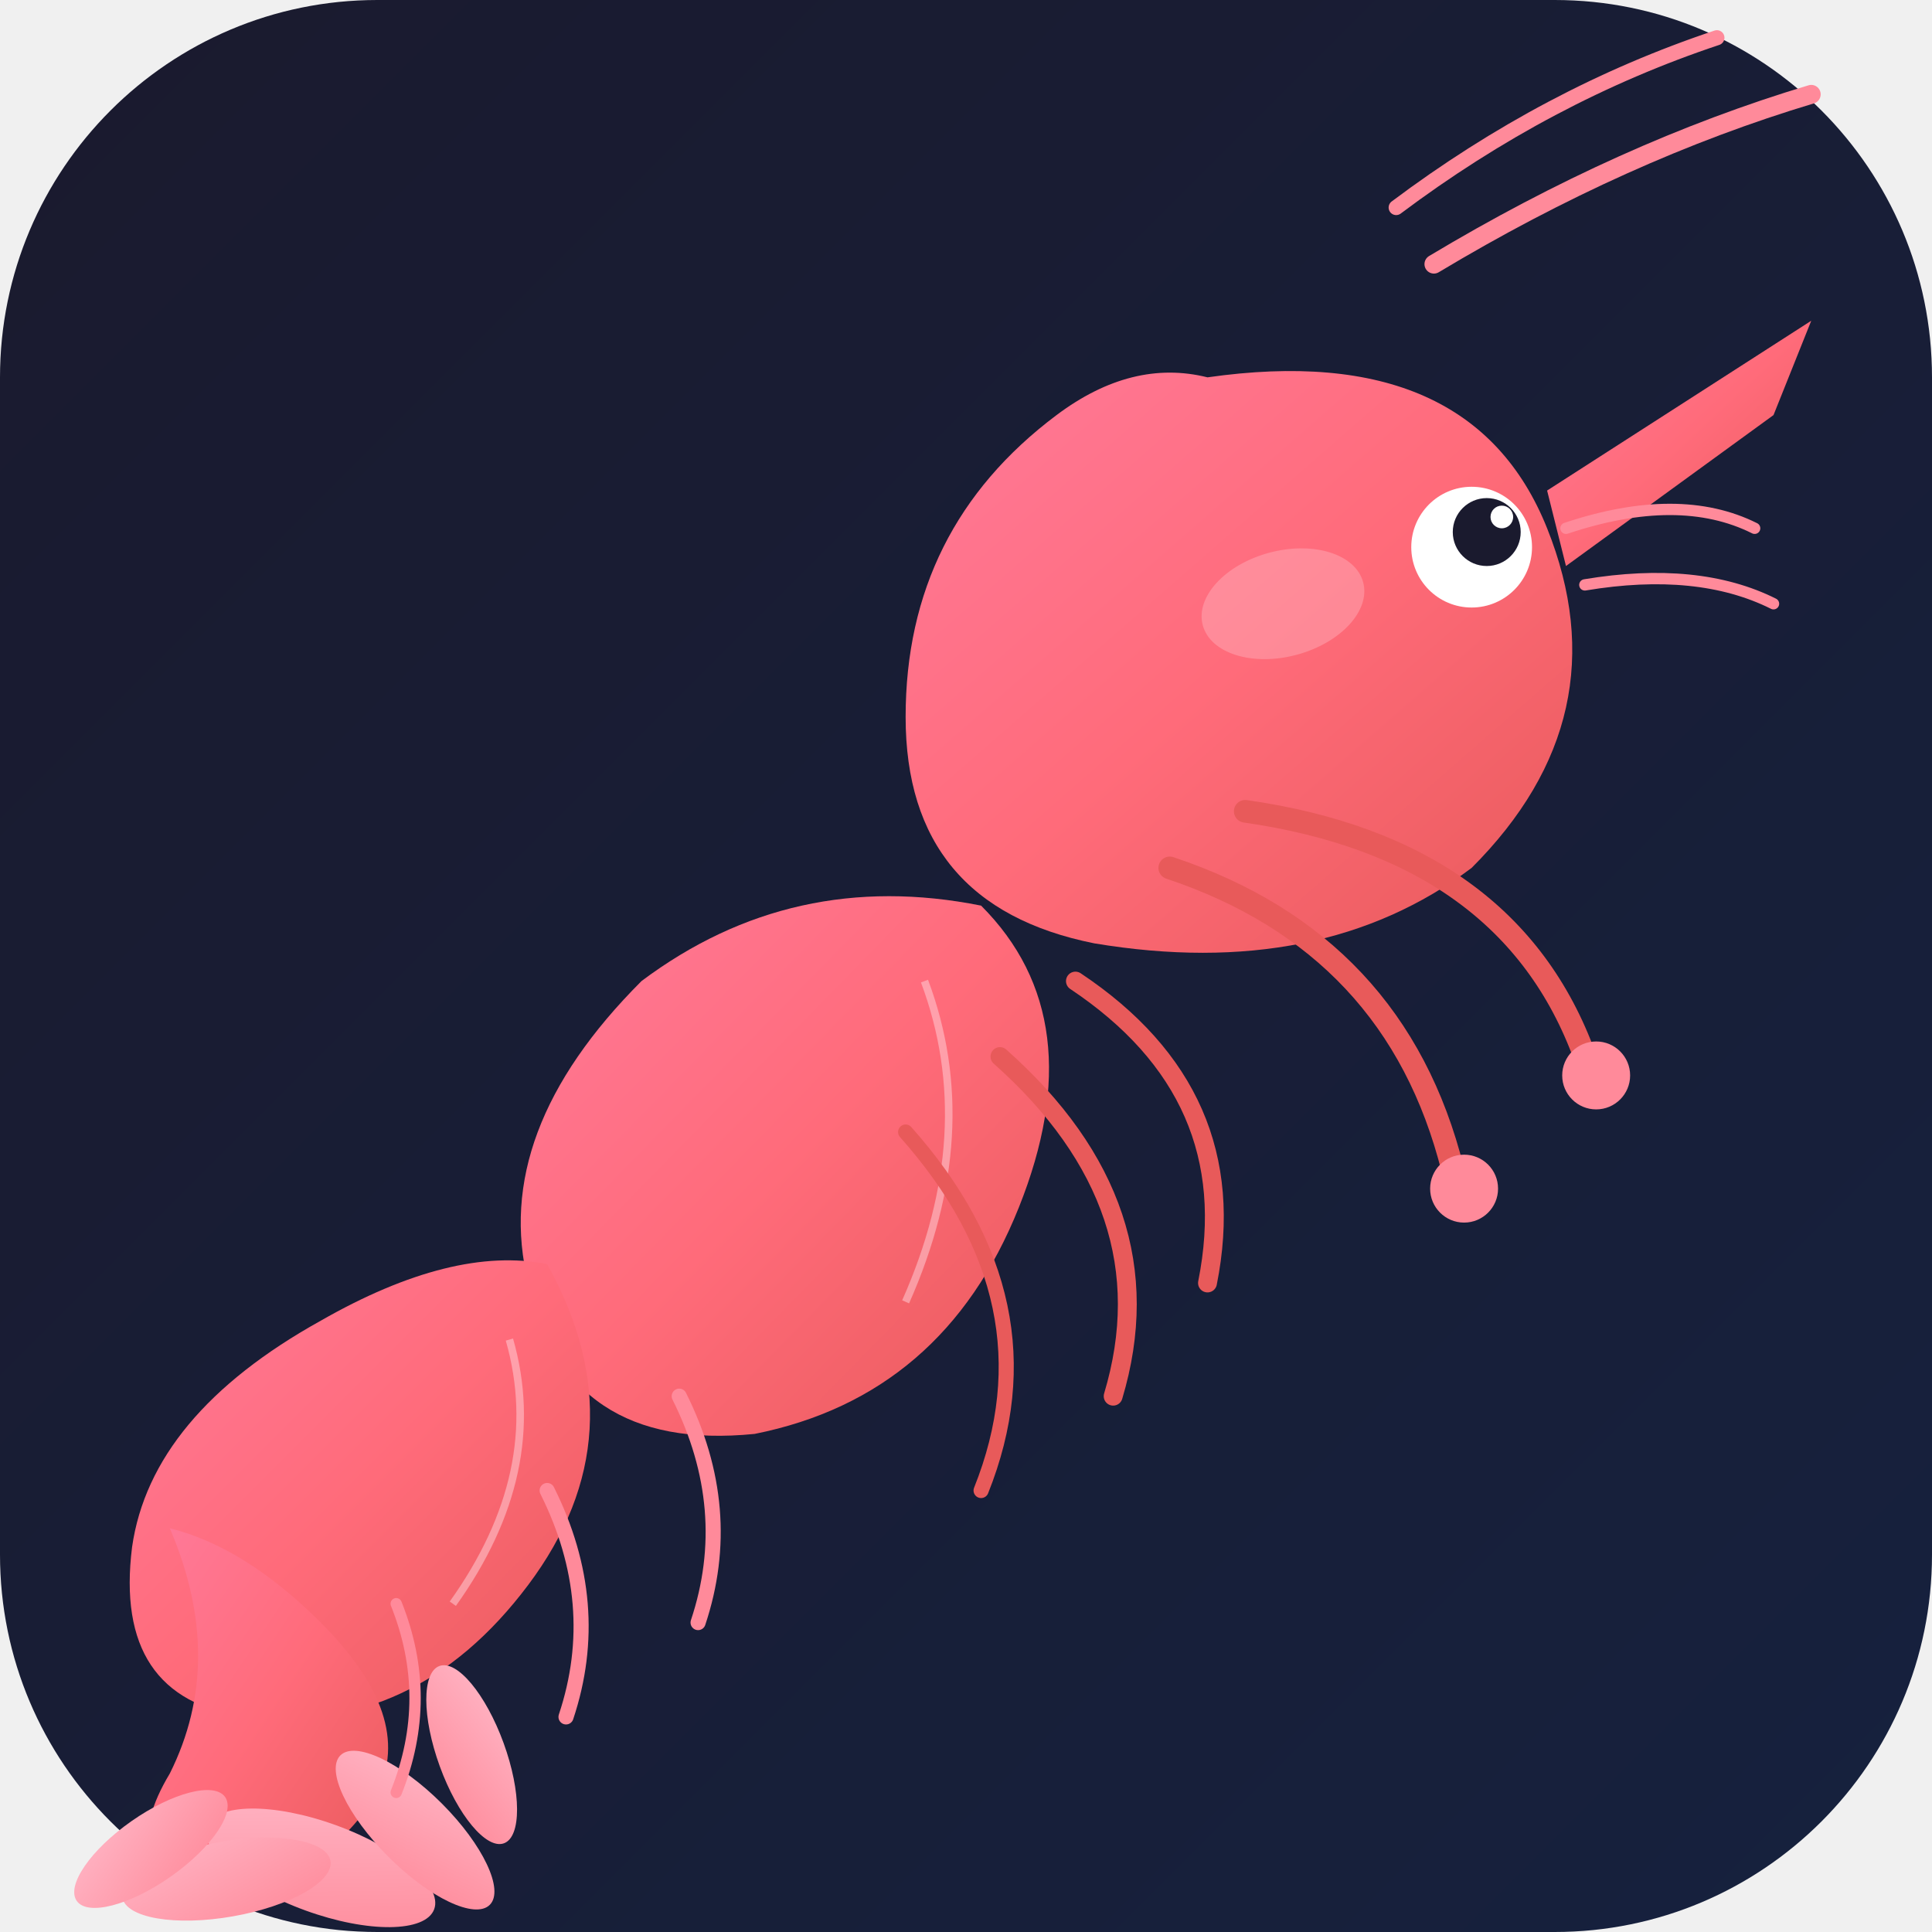
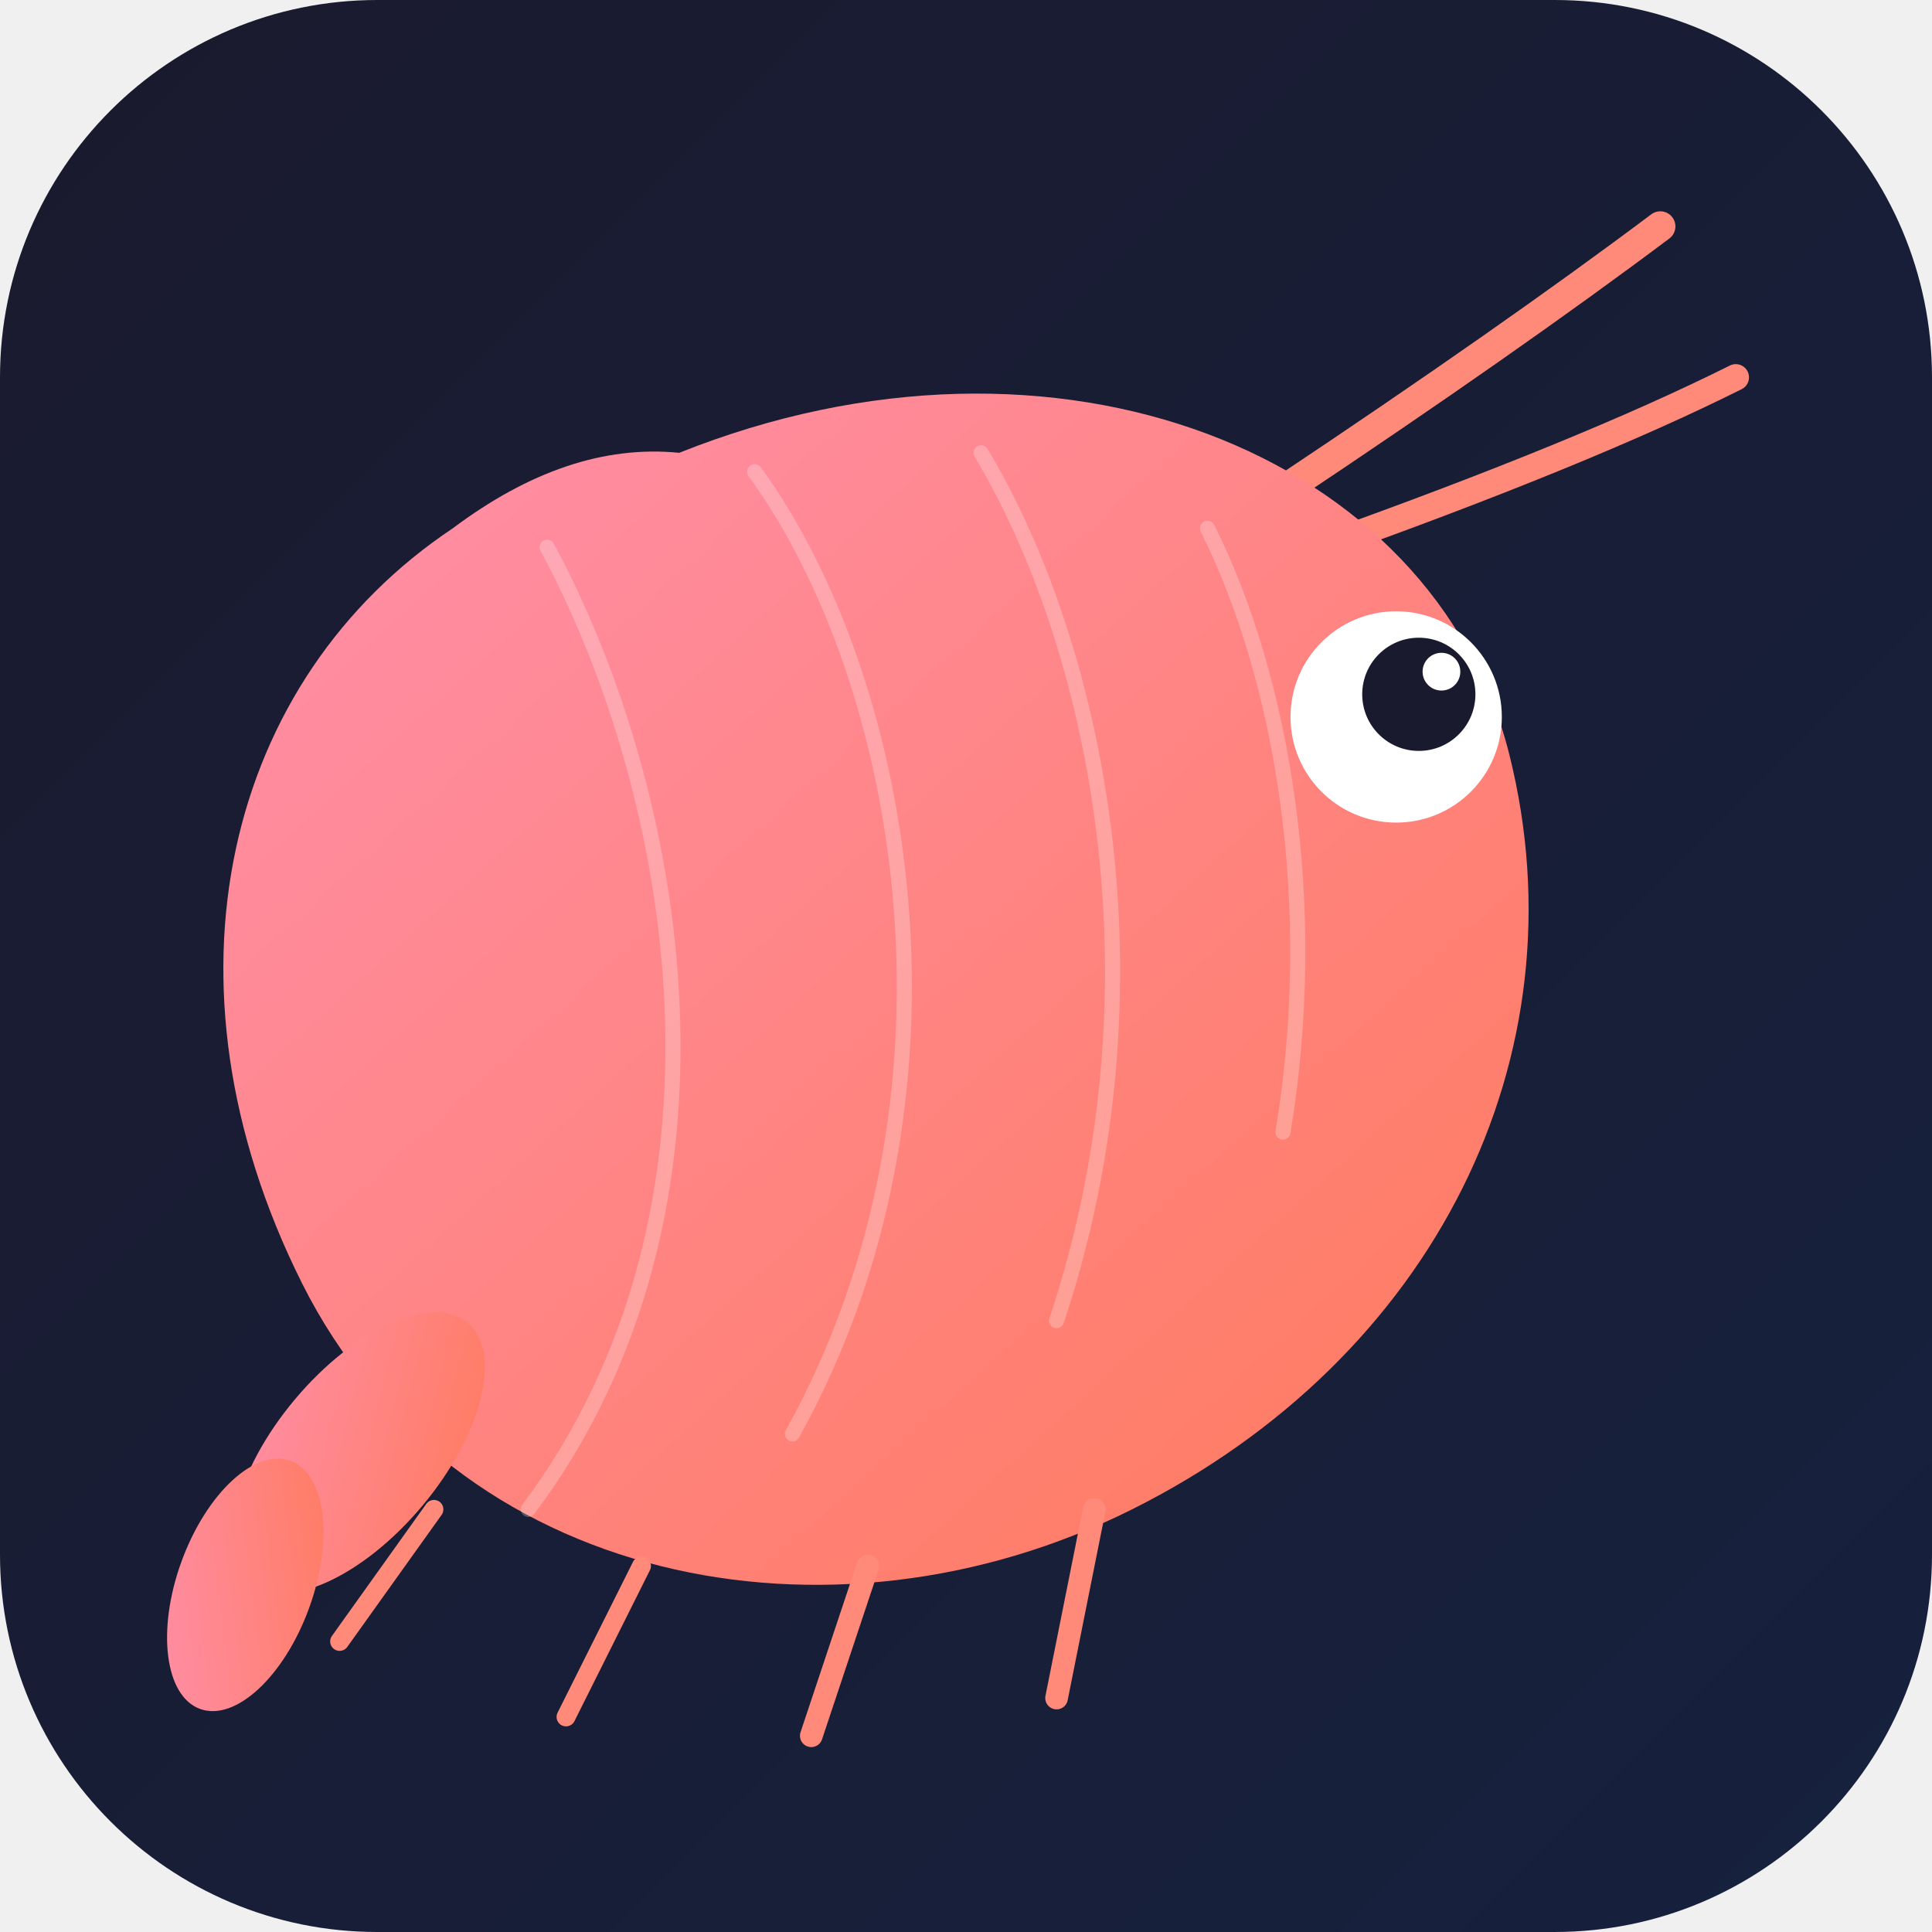
<svg xmlns="http://www.w3.org/2000/svg" viewBox="0 0 512 512" fill="none">
  <defs>
    <linearGradient id="shrimpGrad" x1="0%" y1="0%" x2="100%" y2="100%">
-       <stop offset="0%" style="stop-color:#FF7A9A" />
-       <stop offset="50%" style="stop-color:#FF6B7A" />
-       <stop offset="100%" style="stop-color:#E85A5A" />
-     </linearGradient>
-     <linearGradient id="shrimpLight" x1="0%" y1="0%" x2="100%" y2="100%">
-       <stop offset="0%" style="stop-color:#FFB5C5" />
-       <stop offset="100%" style="stop-color:#FF8A9A" />
+       <stop offset="0%" style="stop-color:#FF8FAB" />
+       <stop offset="100%" style="stop-color:#FF7A5C" />
    </linearGradient>
    <linearGradient id="bgGrad" x1="0%" y1="0%" x2="100%" y2="100%">
      <stop offset="0%" style="stop-color:#1a1a2e" />
      <stop offset="100%" style="stop-color:#16213e" />
    </linearGradient>
  </defs>
  <rect width="512" height="512" rx="100" fill="url(#bgGrad)" />
-   <path d="M380 70 Q430 40, 480 25" stroke="#FF8A9A" stroke-width="5" stroke-linecap="round" fill="none" />
-   <path d="M370 55 Q410 25, 455 10" stroke="#FF8A9A" stroke-width="4" stroke-linecap="round" fill="none" />
-   <path d="M320 100             Q390 90, 410 140            Q430 190, 390 230            Q350 260, 290 250            Q240 240, 240 190            Q240 140, 280 110            Q300 95, 320 100Z" fill="url(#shrimpGrad)" />
-   <path d="M410 130 L480 85 L470 110 L415 150 Z" fill="url(#shrimpGrad)" />
-   <circle cx="390" cy="145" r="16" fill="#fff" />
-   <circle cx="394" cy="141" r="9" fill="#1a1a2e" />
-   <circle cx="398" cy="137" r="3" fill="#fff" />
-   <path d="M260 240             Q290 270, 270 320            Q250 370, 200 380            Q150 385, 140 340            Q130 300, 170 260            Q210 230, 260 240Z" fill="url(#shrimpGrad)" />
-   <path d="M245 260 Q260 300, 240 345" stroke="#FFD5DD" stroke-width="2" opacity="0.5" fill="none" />
-   <path d="M145 335            Q170 380, 140 420            Q110 460, 65 455            Q30 450, 35 410            Q40 375, 85 350            Q120 330, 145 335Z" fill="url(#shrimpGrad)" />
-   <path d="M135 355 Q145 390, 120 425" stroke="#FFD5DD" stroke-width="2" opacity="0.5" fill="none" />
-   <path d="M45 405            Q60 440, 45 470            Q30 495, 55 500            Q85 500, 100 475            Q110 455, 85 430            Q65 410, 45 405Z" fill="url(#shrimpGrad)" />
-   <ellipse cx="85" cy="495" rx="32" ry="12" fill="url(#shrimpLight)" transform="rotate(20 85 495)" />
-   <ellipse cx="110" cy="485" rx="28" ry="10" fill="url(#shrimpLight)" transform="rotate(45 110 485)" />
-   <ellipse cx="125" cy="465" rx="25" ry="9" fill="url(#shrimpLight)" transform="rotate(70 125 465)" />
-   <ellipse cx="60" cy="498" rx="28" ry="10" fill="url(#shrimpLight)" transform="rotate(-10 60 498)" />
-   <ellipse cx="40" cy="490" rx="24" ry="9" fill="url(#shrimpLight)" transform="rotate(-35 40 490)" />
-   <path d="M180 370 Q195 400, 185 430" stroke="#FF8A9A" stroke-width="4" stroke-linecap="round" fill="none" />
-   <path d="M145 395 Q160 425, 150 455" stroke="#FF8A9A" stroke-width="4" stroke-linecap="round" fill="none" />
-   <path d="M105 425 Q115 450, 105 475" stroke="#FF8A9A" stroke-width="3" stroke-linecap="round" fill="none" />
-   <path d="M285 260 Q330 290, 320 340" stroke="#E85A5A" stroke-width="5" stroke-linecap="round" fill="none" />
-   <path d="M265 280 Q310 320, 295 370" stroke="#E85A5A" stroke-width="5" stroke-linecap="round" fill="none" />
-   <path d="M240 300 Q280 345, 260 395" stroke="#E85A5A" stroke-width="4" stroke-linecap="round" fill="none" />
-   <path d="M310 230 Q370 250, 385 310" stroke="#E85A5A" stroke-width="6" stroke-linecap="round" fill="none" />
-   <circle cx="388" cy="315" r="9" fill="#FF8A9A" />
-   <path d="M330 215 Q400 225, 420 280" stroke="#E85A5A" stroke-width="6" stroke-linecap="round" fill="none" />
-   <circle cx="423" cy="285" r="9" fill="#FF8A9A" />
-   <path d="M415 140 Q445 130, 465 140" stroke="#FF8A9A" stroke-width="3" stroke-linecap="round" fill="none" />
-   <path d="M420 155 Q450 150, 470 160" stroke="#FF8A9A" stroke-width="3" stroke-linecap="round" fill="none" />
-   <ellipse cx="340" cy="160" rx="22" ry="14" fill="#FFD5DD" opacity="0.3" transform="rotate(-15 340 160)" />
+   <path d="M340 130 Q400 90, 440 60" stroke="#FF8A7A" stroke-width="8" stroke-linecap="round" fill="none" />
+   <path d="M350 145 Q420 120, 460 100" stroke="#FF8A7A" stroke-width="7" stroke-linecap="round" fill="none" />
+   <path d="M180 120            C280 80, 380 120, 400 200            C420 280, 380 360, 300 400            C220 440, 120 420, 80 340            C40 260, 60 180, 120 140            C140 125, 160 118, 180 120Z" fill="url(#shrimpGrad)" />
+   <path d="M320 140 C340 180, 350 240, 340 300" stroke="#fff" stroke-width="4" stroke-linecap="round" opacity="0.25" fill="none" />
+   <path d="M260 120 C290 170, 310 260, 280 350" stroke="#fff" stroke-width="4" stroke-linecap="round" opacity="0.25" fill="none" />
+   <path d="M200 125 C240 180, 260 290, 210 380" stroke="#fff" stroke-width="4" stroke-linecap="round" opacity="0.25" fill="none" />
+   <path d="M145 145 C180 210, 200 320, 140 400" stroke="#fff" stroke-width="4" stroke-linecap="round" opacity="0.25" fill="none" />
+   <ellipse cx="95" cy="385" rx="45" ry="22" fill="url(#shrimpGrad)" transform="rotate(-50 95 385)" />
+   <ellipse cx="65" cy="420" rx="35" ry="18" fill="url(#shrimpGrad)" transform="rotate(-70 65 420)" />
+   <circle cx="370" cy="190" r="28" fill="#fff" />
+   <circle cx="376" cy="184" r="15" fill="#1a1a2e" />
+   <circle cx="382" cy="178" r="5" fill="#fff" />
+   <path d="M290 400 L280 450" stroke="#FF8A7A" stroke-width="6" stroke-linecap="round" />
+   <path d="M230 415 L215 460" stroke="#FF8A7A" stroke-width="6" stroke-linecap="round" />
+   <path d="M170 415 L150 455" stroke="#FF8A7A" stroke-width="5" stroke-linecap="round" />
+   <path d="M115 400 L90 435" stroke="#FF8A7A" stroke-width="5" stroke-linecap="round" />
</svg>
